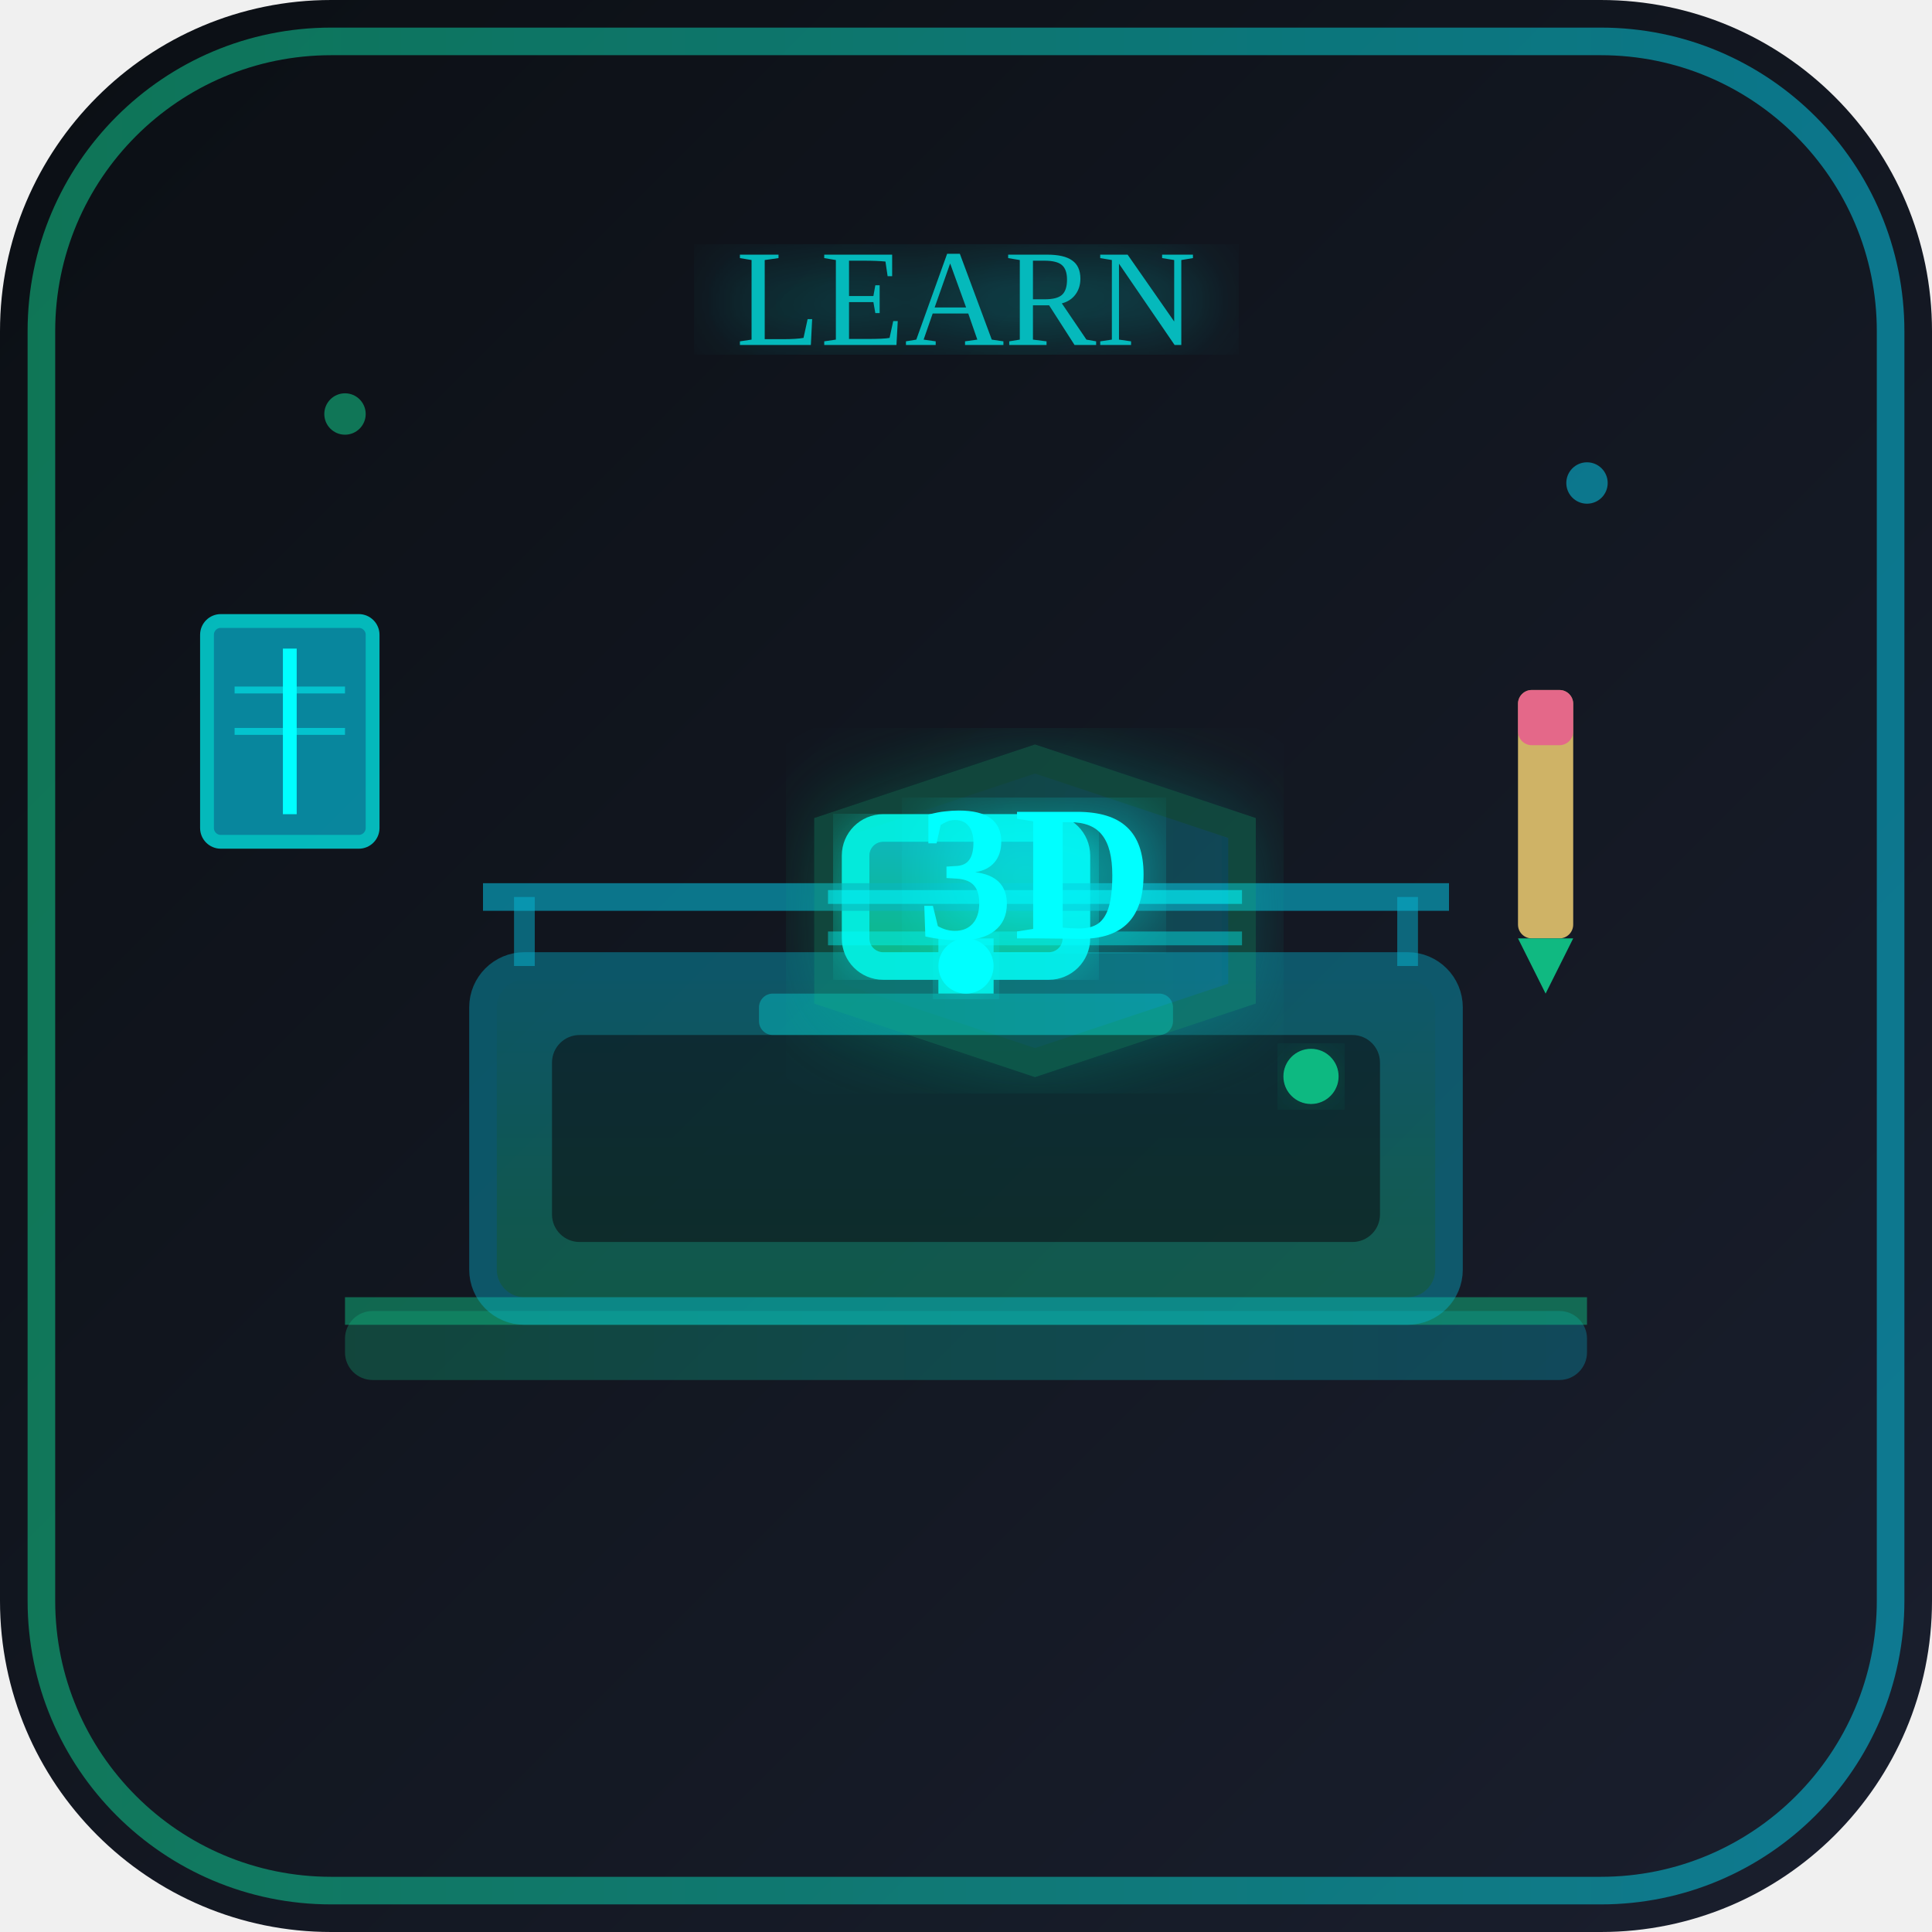
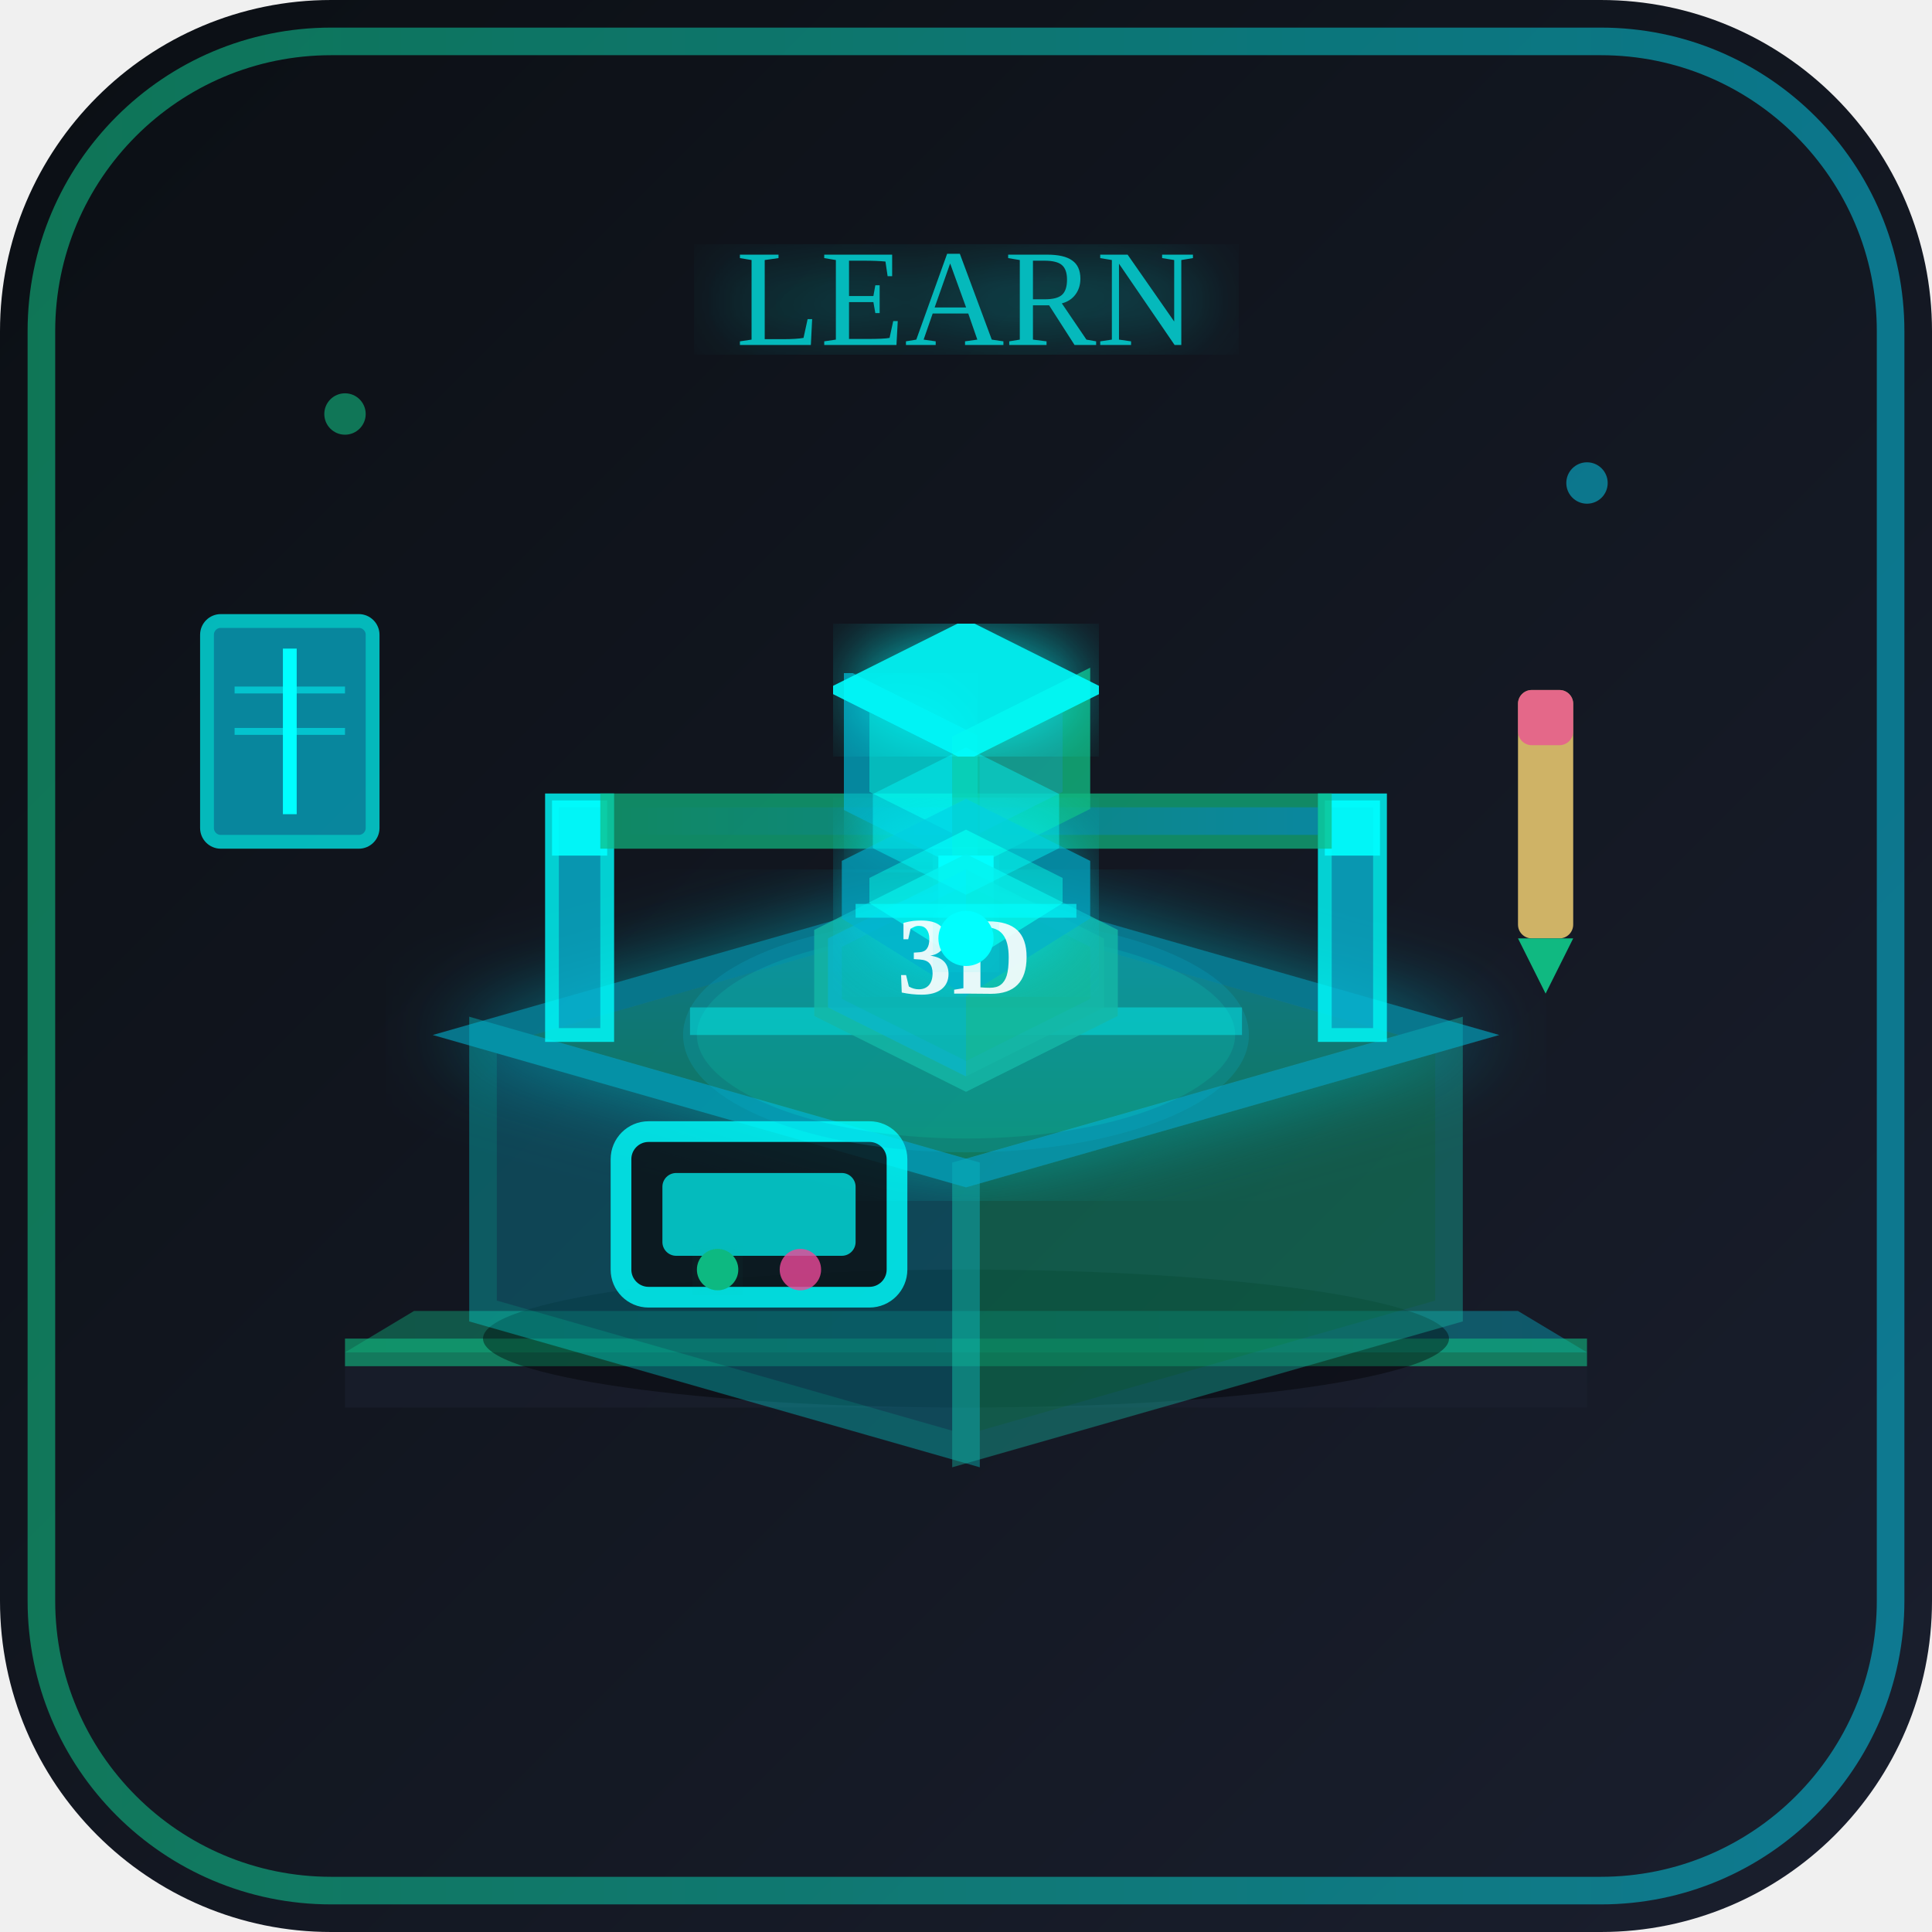
<svg xmlns="http://www.w3.org/2000/svg" viewBox="0 0 140 140" role="img">
  <defs>
    <linearGradient id="bg-edu" x1="0%" y1="0%" x2="100%" y2="100%">
      <stop offset="0%" stop-color="#0B0F14" />
      <stop offset="100%" stop-color="#1a1f2e" />
    </linearGradient>
    <linearGradient id="neon-edu" x1="0%" x2="100%">
      <stop offset="0%" stop-color="#10B981" />
      <stop offset="100%" stop-color="#06B6D4" />
    </linearGradient>
    <linearGradient id="printer-grad" x1="0%" y1="0%" x2="0%" y2="100%">
      <stop offset="0%" stop-color="#06B6D4" />
      <stop offset="100%" stop-color="#10B981" />
    </linearGradient>
    <filter id="glow-e">
      <feGaussianBlur stdDeviation="3" />
      <feMerge>
        <feMergeNode />
        <feMergeNode in="SourceGraphic" />
      </feMerge>
    </filter>
  </defs>
  <rect width="140" height="140" rx="24" fill="url(#bg-edu)" />
  <rect x="3" y="3" width="134" height="134" rx="21" fill="none" stroke="url(#neon-edu)" stroke-width="2" opacity="0.6" />
-   <rect x="25" y="95" width="90" height="5" rx="2" fill="url(#neon-edu)" opacity="0.3" />
-   <line x1="25" y1="95" x2="115" y2="95" stroke="#10B981" stroke-width="2" opacity="0.5" />
+   <path d="M25,98 L30,95 L110,95 L115,98 Z" fill="url(#neon-edu)" opacity="0.4" />
+   <rect x="25" y="98" width="90" height="4" fill="#1a1f2e" opacity="0.6" />
+   <line x1="25" y1="98" x2="115" y2="98" stroke="#10B981" stroke-width="2" opacity="0.6" />
+   <ellipse cx="70" cy="97" rx="35" ry="5" fill="#000000" opacity="0.4" />
  <g class="printer">
-     <rect x="35" y="70" width="70" height="25" rx="3" fill="url(#printer-grad)" opacity="0.4" stroke="#06B6D4" stroke-width="2" />
-     <rect x="40" y="75" width="60" height="15" rx="2" fill="#0B0F14" opacity="0.6" />
-     <circle cx="95" cy="78" r="2" fill="#10B981" filter="url(#glow-e)">
+     <path d="M35,75 L35,95 L70,105 L70,85 Z" fill="#06B6D4" opacity="0.3" stroke="#00FFFF" stroke-width="2" />
+     <path d="M70,85 L70,105 L105,95 L105,75 Z" fill="#10B981" opacity="0.4" stroke="#14B8A6" stroke-width="2" />
+     <path d="M35,75 L70,65 L105,75 L70,85 Z" fill="url(#printer-grad)" opacity="0.6" stroke="#06B6D4" stroke-width="2" filter="url(#glow-e)">
+       <animate attributeName="opacity" values="0.6;0.8;0.6" dur="3s" repeatCount="indefinite" />
+     </path>
+     <rect x="45" y="82" width="20" height="12" rx="2" fill="#0B0F14" opacity="0.8" stroke="#00FFFF" stroke-width="1.5" />
+     <rect x="48" y="85" width="14" height="6" rx="1" fill="#00FFFF" opacity="0.7">
+       <animate attributeName="opacity" values="0.7;1;0.7" dur="2s" repeatCount="indefinite" />
+     </rect>
+     <circle cx="52" cy="92" r="1.5" fill="#10B981" filter="url(#glow-e)">
      <animate attributeName="opacity" values="1;0.3;1" dur="1s" repeatCount="indefinite" />
    </circle>
+     <circle cx="58" cy="92" r="1.5" fill="#EC4899" opacity="0.8" />
+     <rect x="40" y="58" width="4" height="17" fill="#06B6D4" opacity="0.8" stroke="#00FFFF" stroke-width="1" />
+     <rect x="40" y="58" width="4" height="4" fill="#00FFFF" opacity="0.9" />
+     <rect x="96" y="58" width="4" height="17" fill="#06B6D4" opacity="0.8" stroke="#00FFFF" stroke-width="1" />
+     <rect x="96" y="58" width="4" height="4" fill="#00FFFF" opacity="0.9" />
+     <rect x="44" y="58" width="52" height="3" fill="url(#neon-edu)" opacity="0.7" stroke="#10B981" stroke-width="1" />
    <g class="extruder">
-       <rect x="62" y="60" width="16" height="10" rx="2" fill="url(#printer-grad)" stroke="#00FFFF" stroke-width="2" filter="url(#glow-e)">
-         <animateTransform attributeName="transform" type="translate" values="0,0; 10,0; 10,0; 0,0; 0,0" dur="6s" repeatCount="indefinite" />
-       </rect>
-       <rect x="68" y="68" width="4" height="4" fill="#00FFFF" filter="url(#glow-e)">
-         <animateTransform attributeName="transform" type="translate" values="0,0; 10,0; 10,0; 0,0; 0,0" dur="6s" repeatCount="indefinite" />
+       <animateTransform attributeName="transform" type="translate" values="0,0; 15,0; 15,0; 0,0; 0,0" dur="6s" repeatCount="indefinite" />
+       <path d="M62,50 L62,58 L70,62 L70,54 Z" fill="#00FFFF" opacity="0.7" stroke="#06B6D4" stroke-width="2" filter="url(#glow-e)" />
+       <path d="M70,54 L70,62 L78,58 L78,50 Z" fill="#14B8A6" opacity="0.8" stroke="#10B981" stroke-width="2" />
+       <path d="M62,50 L70,46 L78,50 L70,54 Z" fill="#00FFFF" opacity="0.9" stroke="#00FFFF" stroke-width="2" filter="url(#glow-e)" />
+       <rect x="68" y="62" width="4" height="6" fill="#00FFFF" filter="url(#glow-e)">
+         <animate attributeName="opacity" values="1;0.5;1" dur="0.5s" repeatCount="indefinite" />
      </rect>
    </g>
-     <line x1="35" y1="65" x2="105" y2="65" stroke="#06B6D4" stroke-width="2" opacity="0.6" />
-     <line x1="38" y1="65" x2="38" y2="70" stroke="#06B6D4" stroke-width="1.5" opacity="0.5" />
-     <line x1="102" y1="65" x2="102" y2="70" stroke="#06B6D4" stroke-width="1.5" opacity="0.5" />
  </g>
  <g class="printed-object">
-     <rect x="55" y="72" width="30" height="3" rx="1" fill="#00FFFF" opacity="0.3" />
-     <path d="M60,60 L75,55 L90,60 L90,72 L75,77 L60,72 Z" fill="url(#neon-edu)" opacity="0.3" stroke="#10B981" stroke-width="2" filter="url(#glow-e)">
-       <animate attributeName="opacity" values="0.2;0.5;0.2" dur="3s" repeatCount="indefinite" />
-     </path>
-     <text x="75" y="68" fill="#00FFFF" font-size="14" text-anchor="middle" font-weight="bold" filter="url(#glow-e)">3D</text>
-     <line x1="60" y1="65" x2="90" y2="65" stroke="#00FFFF" stroke-width="1" opacity="0.5">
-       <animate attributeName="opacity" values="0.5;1;0.5" dur="2s" repeatCount="indefinite" />
-     </line>
-     <line x1="60" y1="68" x2="90" y2="68" stroke="#00FFFF" stroke-width="1" opacity="0.4">
-       <animate attributeName="opacity" values="0.4;0.9;0.4" dur="2s" begin="0.3s" repeatCount="indefinite" />
+     <ellipse cx="70" cy="75" rx="20" ry="8" fill="#00FFFF" opacity="0.2" stroke="#06B6D4" stroke-width="1" />
+     <rect x="50" y="73" width="40" height="2" fill="#00FFFF" opacity="0.4">
+       <animate attributeName="opacity" values="0.4;0.7;0.4" dur="2s" repeatCount="indefinite" />
+     </rect>
+     <g class="building-cube">
+       <path d="M60,68 L70,63 L80,68 L80,73 L70,78 L60,73 Z" fill="#10B981" opacity="0.8" stroke="#14B8A6" stroke-width="2" />
+       <path d="M70,63 L80,68 L80,73 L70,78 Z" fill="#14B8A6" opacity="0.7" />
+       <path d="M60,68 L70,63 L70,78 L60,73 Z" fill="#06B6D4" opacity="0.6" />
+       <path d="M62,63 L70,59 L78,63 L78,66 L70,71 L62,66 Z" fill="#00FFFF" opacity="0.7" stroke="#06B6D4" stroke-width="2" filter="url(#glow-e)">
+         <animate attributeName="opacity" values="0.5;0.9;0.5" dur="2s" repeatCount="indefinite" />
+       </path>
+       <path d="M64,58 L70,55 L76,58 L76,61 L70,64 L64,61 Z" fill="#00FFFF" opacity="0.4" stroke="#00FFFF" stroke-width="1.5">
+         <animate attributeName="opacity" values="0.2;0.6;0.2" dur="2s" begin="0.5s" repeatCount="indefinite" />
+       </path>
+       <line x1="62" y1="66" x2="78" y2="66" stroke="#00FFFF" stroke-width="1" opacity="0.6">
+         <animate attributeName="opacity" values="0.6;1;0.6" dur="1.5s" repeatCount="indefinite" />
+       </line>
+     </g>
+     <text x="65" y="72" fill="#FFFFFF" font-size="8" font-weight="bold" opacity="0.9">3D</text>
+   </g>
+   <g class="filament-drops">
+     <circle cx="70" cy="68" r="2" fill="#00FFFF" filter="url(#glow-e)">
+       <animate attributeName="cy" values="64;68" dur="1s" repeatCount="indefinite" />
+       <animate attributeName="r" values="2;1" dur="1s" repeatCount="indefinite" />
+       <animate attributeName="opacity" values="1;0.3" dur="1s" repeatCount="indefinite" />
+       <animateTransform attributeName="transform" type="translate" values="0,0; 15,0; 15,0; 0,0; 0,0" dur="6s" repeatCount="indefinite" />
+     </circle>
+     <line x1="70" y1="68" x2="70" y2="64" stroke="#00FFFF" stroke-width="1.5" opacity="0.6" filter="url(#glow-e)">
+       <animateTransform attributeName="transform" type="translate" values="0,0; 15,0; 15,0; 0,0; 0,0" dur="6s" repeatCount="indefinite" />
    </line>
  </g>
-   <circle cx="70" cy="70" r="2" fill="#00FFFF" filter="url(#glow-e)">
-     <animate attributeName="cy" values="68;70" dur="1s" repeatCount="indefinite" />
-     <animate attributeName="opacity" values="1;0.3" dur="1s" repeatCount="indefinite" />
-     <animateTransform attributeName="transform" type="translate" values="0,0; 10,0; 10,0; 0,0; 0,0" dur="6s" repeatCount="indefinite" />
-   </circle>
  <g class="education-icons">
    <g transform="translate(15, 45)">
      <rect x="0" y="0" width="12" height="16" rx="1" fill="#06B6D4" opacity="0.7" stroke="#00FFFF" stroke-width="1">
        <animate attributeName="y" values="0;-3;0" dur="3s" repeatCount="indefinite" />
      </rect>
      <line x1="6" y1="2" x2="6" y2="14" stroke="#00FFFF" stroke-width="1" />
      <line x1="2" y1="5" x2="10" y2="5" stroke="#00FFFF" stroke-width="0.5" opacity="0.5" />
      <line x1="2" y1="8" x2="10" y2="8" stroke="#00FFFF" stroke-width="0.5" opacity="0.5" />
    </g>
    <g transform="translate(110, 50)">
      <rect x="0" y="0" width="4" height="18" rx="1" fill="#FEDA77" opacity="0.8">
        <animate attributeName="y" values="0;-3;0" dur="2.5s" repeatCount="indefinite" />
      </rect>
      <path d="M0 18 L2 22 L4 18 Z" fill="#10B981" />
      <rect x="0" y="0" width="4" height="4" rx="1" fill="#EC4899" opacity="0.7" />
    </g>
  </g>
  <g class="particles">
    <circle cx="25" cy="30" r="1.5" fill="#10B981" opacity="0.6">
      <animate attributeName="cy" values="30;20;30" dur="4s" repeatCount="indefinite" />
      <animate attributeName="opacity" values="0.6;0.2;0.6" dur="4s" repeatCount="indefinite" />
    </circle>
    <circle cx="115" cy="35" r="1.5" fill="#06B6D4" opacity="0.6">
      <animate attributeName="cy" values="35;25;35" dur="3.5s" repeatCount="indefinite" />
      <animate attributeName="opacity" values="0.6;0.2;0.6" dur="3.5s" repeatCount="indefinite" />
    </circle>
  </g>
  <text x="70" y="25" fill="#00FFFF" font-size="10" text-anchor="middle" opacity="0.7" filter="url(#glow-e)">LEARN</text>
</svg>
